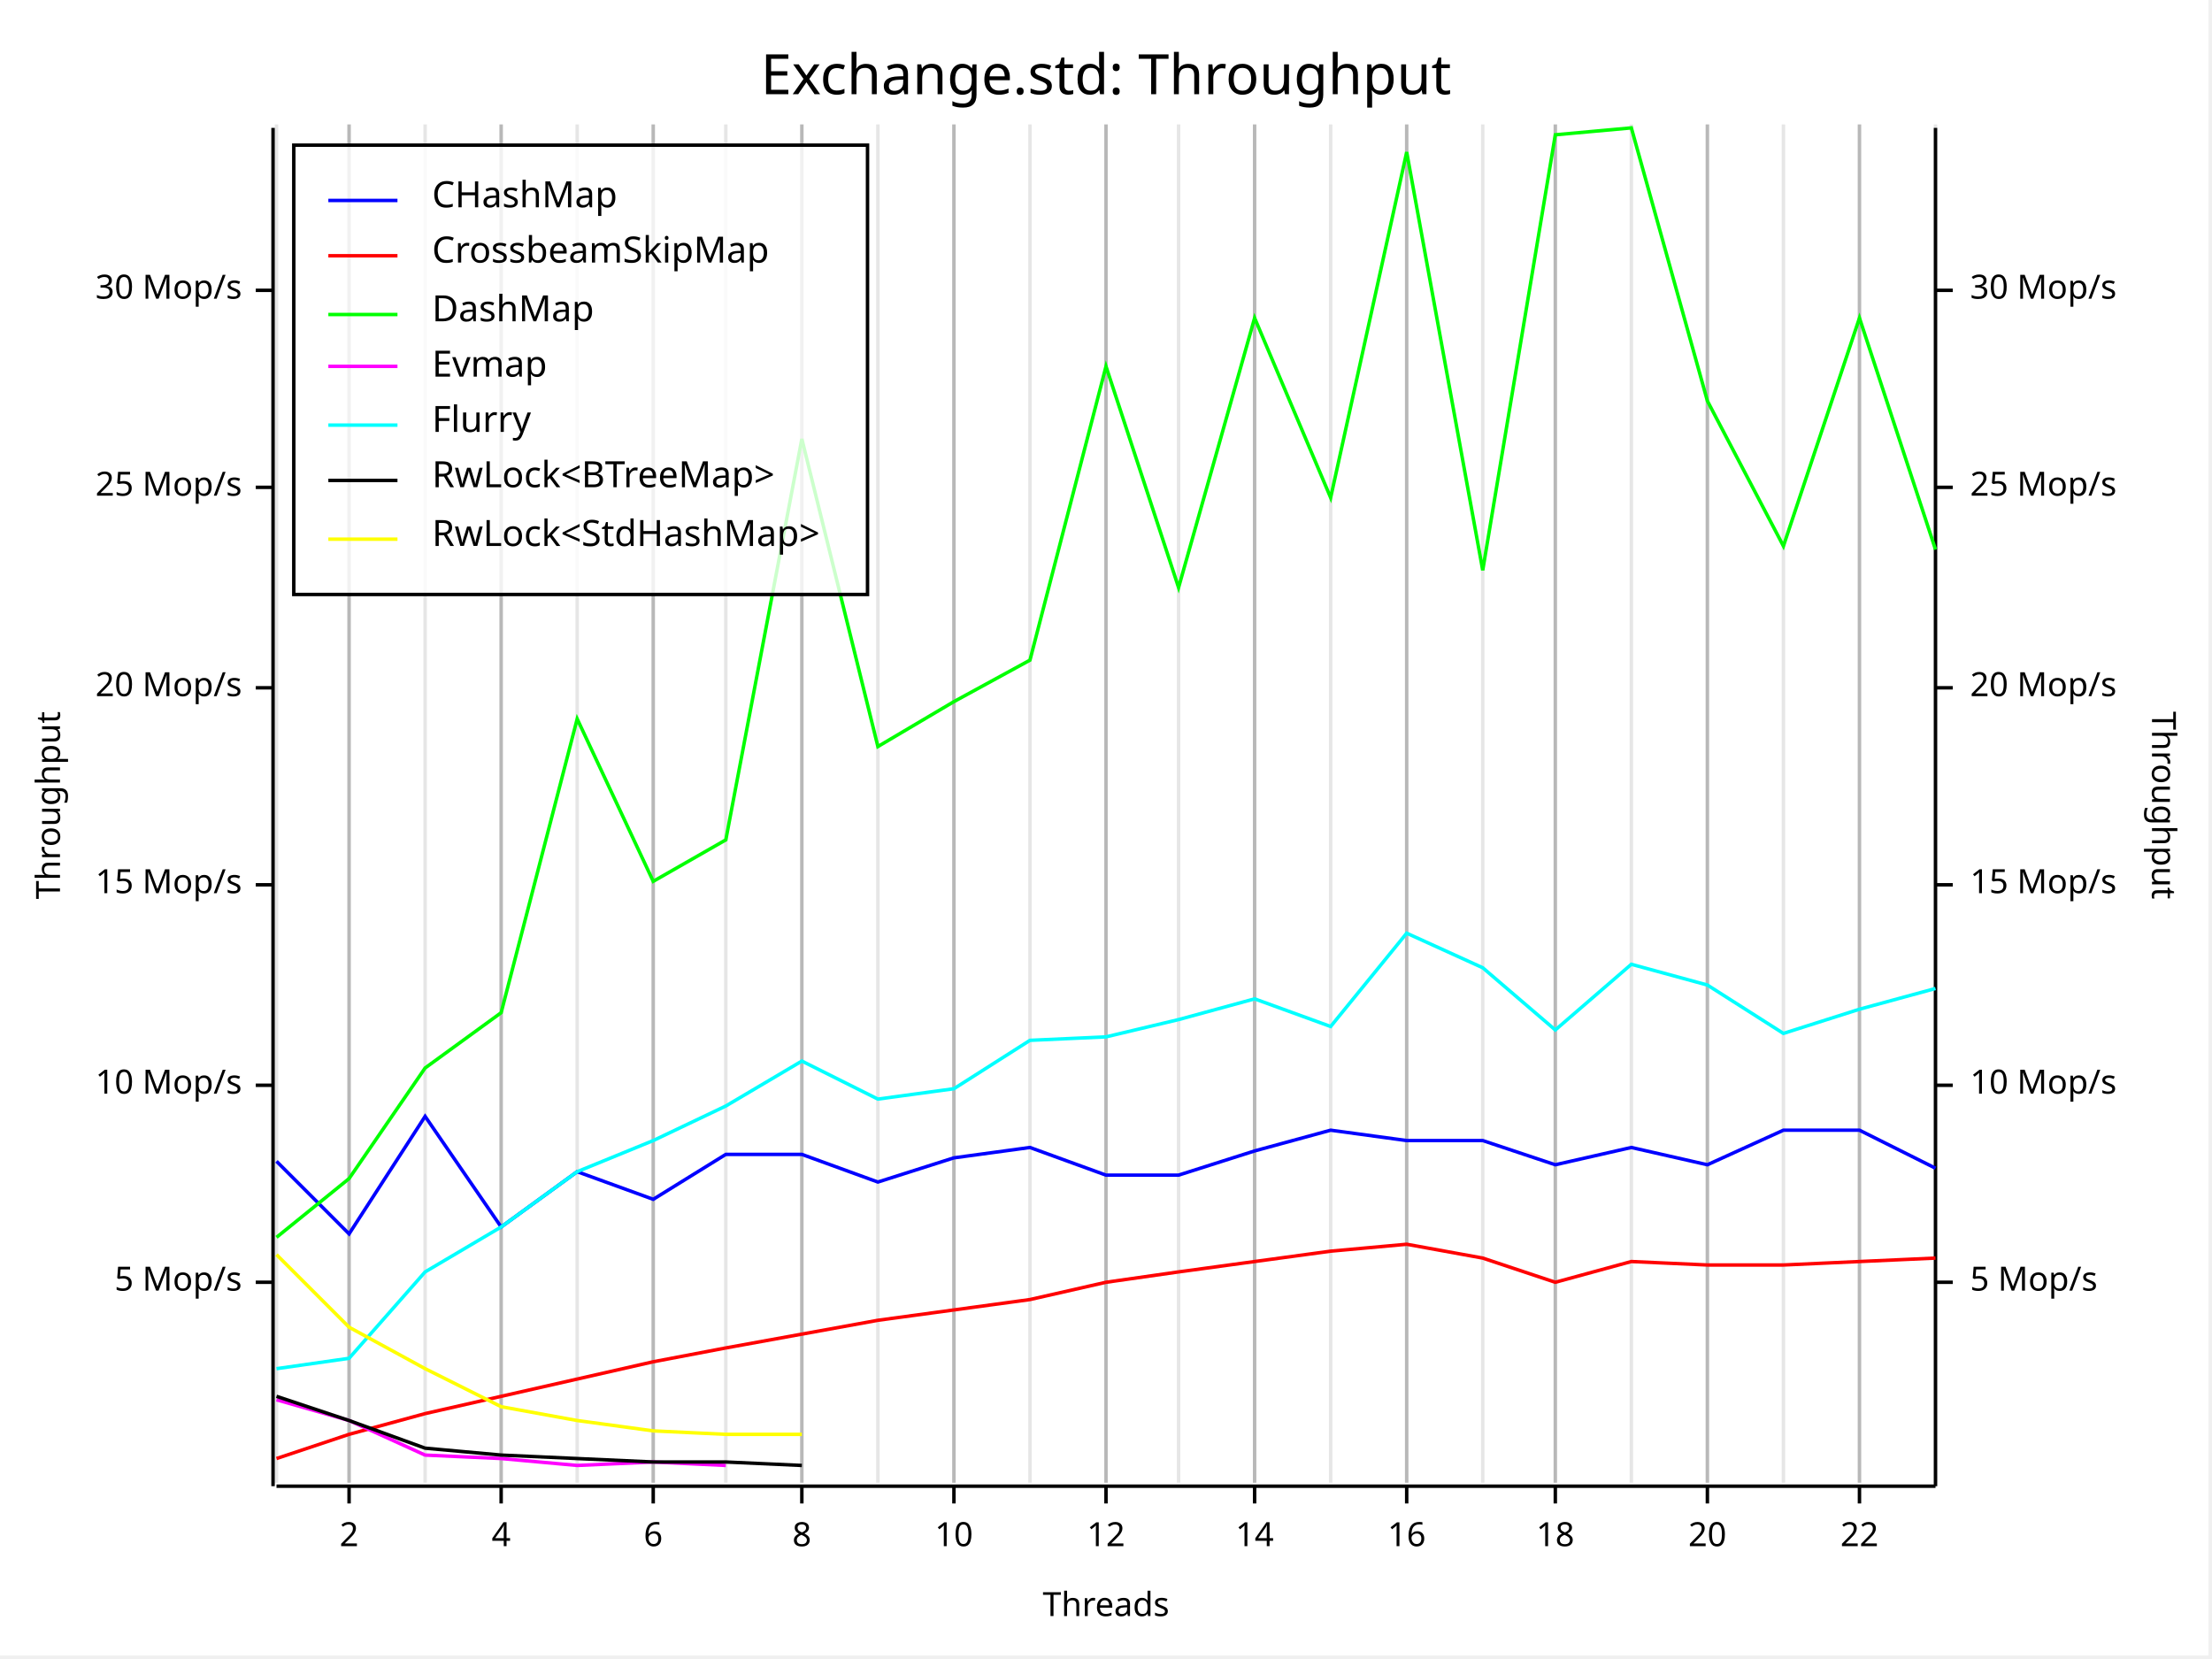
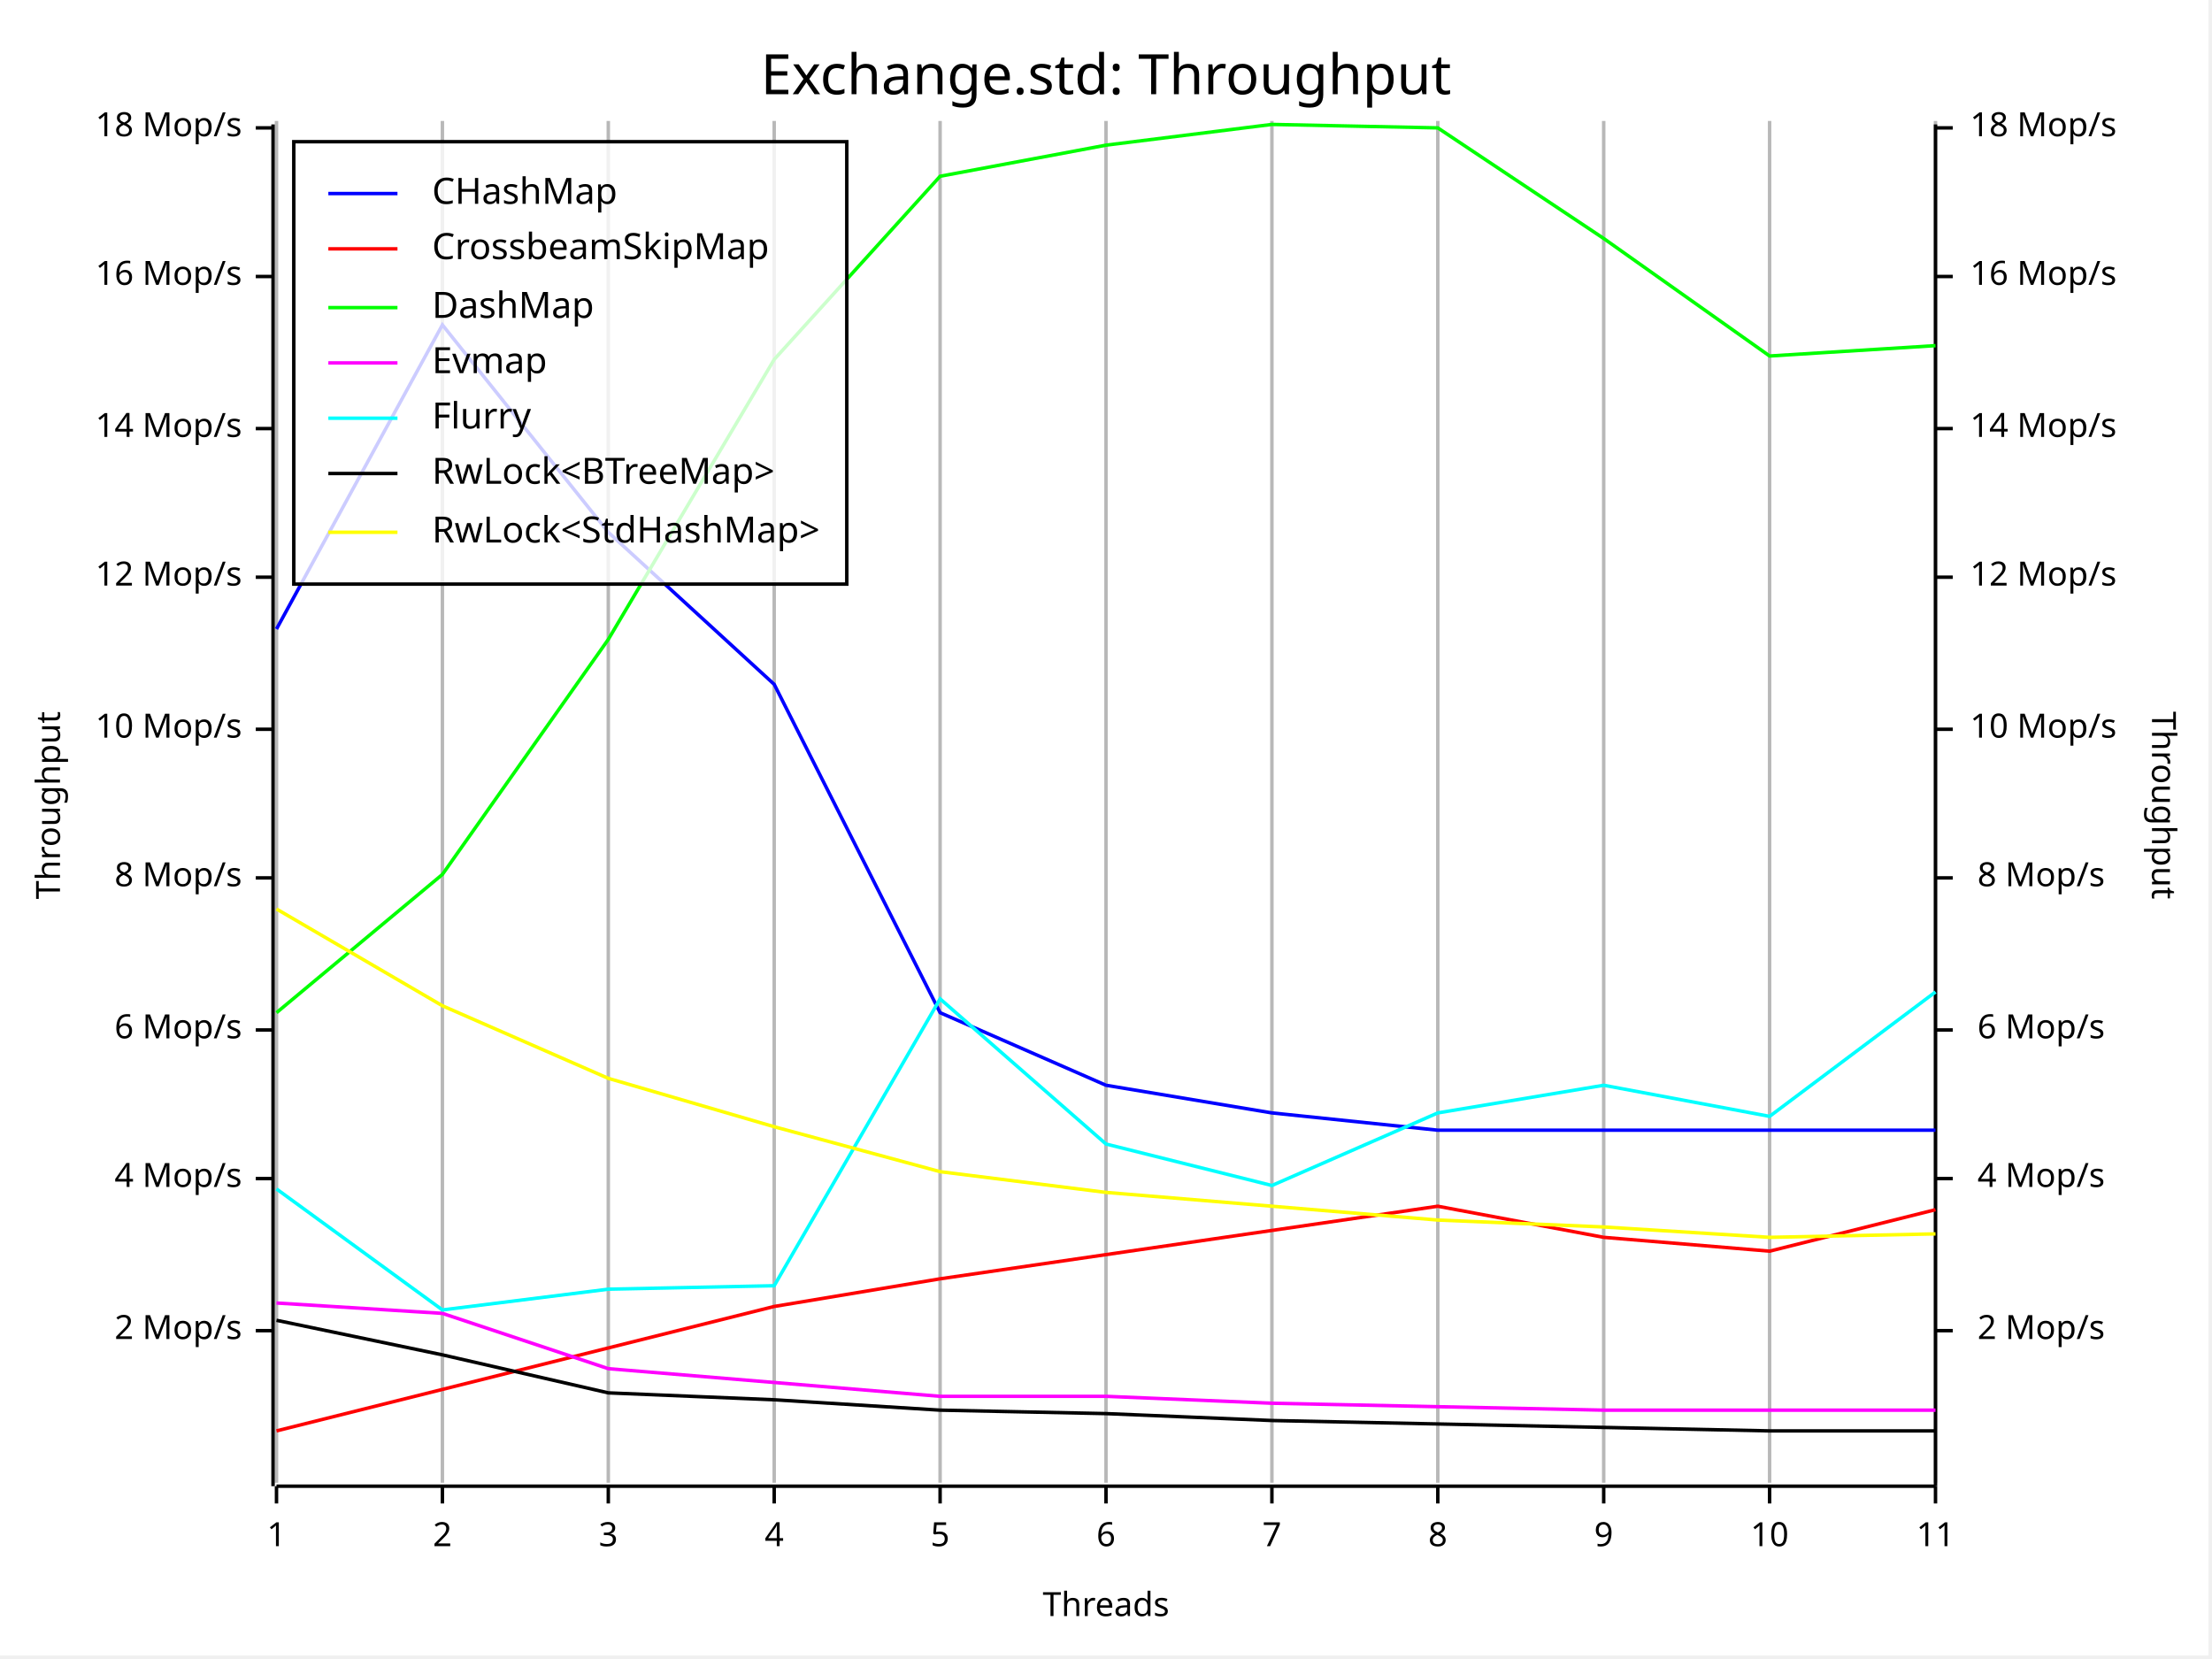
<svg xmlns="http://www.w3.org/2000/svg" width="640" height="480" viewBox="0 0 640 480">
  <rect x="0" y="0" width="639" height="479" opacity="1" fill="#FFFFFF" stroke="none" />
  <text x="320" y="15" dy="0.76em" text-anchor="middle" font-family="Fira Code" font-size="16.129" opacity="1" fill="#000000">
Exchange.std: Throughput
</text>
-   <line opacity="0.1" stroke="#000000" stroke-width="1" x1="80" y1="429" x2="80" y2="36" />
-   <line opacity="0.1" stroke="#000000" stroke-width="1" x1="101" y1="429" x2="101" y2="36" />
-   <line opacity="0.1" stroke="#000000" stroke-width="1" x1="123" y1="429" x2="123" y2="36" />
-   <line opacity="0.1" stroke="#000000" stroke-width="1" x1="145" y1="429" x2="145" y2="36" />
-   <line opacity="0.1" stroke="#000000" stroke-width="1" x1="167" y1="429" x2="167" y2="36" />
-   <line opacity="0.1" stroke="#000000" stroke-width="1" x1="189" y1="429" x2="189" y2="36" />
-   <line opacity="0.1" stroke="#000000" stroke-width="1" x1="210" y1="429" x2="210" y2="36" />
-   <line opacity="0.1" stroke="#000000" stroke-width="1" x1="232" y1="429" x2="232" y2="36" />
-   <line opacity="0.1" stroke="#000000" stroke-width="1" x1="254" y1="429" x2="254" y2="36" />
-   <line opacity="0.1" stroke="#000000" stroke-width="1" x1="276" y1="429" x2="276" y2="36" />
-   <line opacity="0.1" stroke="#000000" stroke-width="1" x1="298" y1="429" x2="298" y2="36" />
-   <line opacity="0.1" stroke="#000000" stroke-width="1" x1="320" y1="429" x2="320" y2="36" />
-   <line opacity="0.1" stroke="#000000" stroke-width="1" x1="341" y1="429" x2="341" y2="36" />
-   <line opacity="0.1" stroke="#000000" stroke-width="1" x1="363" y1="429" x2="363" y2="36" />
-   <line opacity="0.1" stroke="#000000" stroke-width="1" x1="385" y1="429" x2="385" y2="36" />
-   <line opacity="0.1" stroke="#000000" stroke-width="1" x1="407" y1="429" x2="407" y2="36" />
-   <line opacity="0.1" stroke="#000000" stroke-width="1" x1="429" y1="429" x2="429" y2="36" />
-   <line opacity="0.1" stroke="#000000" stroke-width="1" x1="450" y1="429" x2="450" y2="36" />
-   <line opacity="0.1" stroke="#000000" stroke-width="1" x1="472" y1="429" x2="472" y2="36" />
-   <line opacity="0.1" stroke="#000000" stroke-width="1" x1="494" y1="429" x2="494" y2="36" />
-   <line opacity="0.1" stroke="#000000" stroke-width="1" x1="516" y1="429" x2="516" y2="36" />
-   <line opacity="0.1" stroke="#000000" stroke-width="1" x1="538" y1="429" x2="538" y2="36" />
-   <line opacity="0.1" stroke="#000000" stroke-width="1" x1="560" y1="429" x2="560" y2="36" />
+   <line opacity="0.1" stroke="#000000" stroke-width="1" x1="80" y1="429" x2="80" y2="35" />
+   <line opacity="0.1" stroke="#000000" stroke-width="1" x1="128" y1="429" x2="128" y2="35" />
+   <line opacity="0.1" stroke="#000000" stroke-width="1" x1="176" y1="429" x2="176" y2="35" />
+   <line opacity="0.1" stroke="#000000" stroke-width="1" x1="224" y1="429" x2="224" y2="35" />
+   <line opacity="0.1" stroke="#000000" stroke-width="1" x1="272" y1="429" x2="272" y2="35" />
+   <line opacity="0.1" stroke="#000000" stroke-width="1" x1="320" y1="429" x2="320" y2="35" />
+   <line opacity="0.1" stroke="#000000" stroke-width="1" x1="368" y1="429" x2="368" y2="35" />
+   <line opacity="0.1" stroke="#000000" stroke-width="1" x1="416" y1="429" x2="416" y2="35" />
+   <line opacity="0.1" stroke="#000000" stroke-width="1" x1="464" y1="429" x2="464" y2="35" />
+   <line opacity="0.1" stroke="#000000" stroke-width="1" x1="512" y1="429" x2="512" y2="35" />
+   <line opacity="0.1" stroke="#000000" stroke-width="1" x1="560" y1="429" x2="560" y2="35" />
  <text x="10" y="233" dy="0.76em" text-anchor="middle" font-family="sans-serif" font-size="9.677" opacity="1" fill="#000000" transform="rotate(270, 10, 233)">
Throughput
</text>
  <text x="320" y="470" dy="-0.5ex" text-anchor="middle" font-family="sans-serif" font-size="9.677" opacity="1" fill="#000000">
Threads
</text>
  <text x="630" y="233" dy="0.76em" text-anchor="middle" font-family="sans-serif" font-size="9.677" opacity="1" fill="#000000" transform="rotate(90, 630, 233)">
Throughput
</text>
-   <line opacity="0.2" stroke="#000000" stroke-width="1" x1="101" y1="429" x2="101" y2="36" />
-   <line opacity="0.2" stroke="#000000" stroke-width="1" x1="145" y1="429" x2="145" y2="36" />
-   <line opacity="0.2" stroke="#000000" stroke-width="1" x1="189" y1="429" x2="189" y2="36" />
-   <line opacity="0.2" stroke="#000000" stroke-width="1" x1="232" y1="429" x2="232" y2="36" />
-   <line opacity="0.2" stroke="#000000" stroke-width="1" x1="276" y1="429" x2="276" y2="36" />
-   <line opacity="0.2" stroke="#000000" stroke-width="1" x1="320" y1="429" x2="320" y2="36" />
-   <line opacity="0.2" stroke="#000000" stroke-width="1" x1="363" y1="429" x2="363" y2="36" />
-   <line opacity="0.2" stroke="#000000" stroke-width="1" x1="407" y1="429" x2="407" y2="36" />
-   <line opacity="0.2" stroke="#000000" stroke-width="1" x1="450" y1="429" x2="450" y2="36" />
-   <line opacity="0.2" stroke="#000000" stroke-width="1" x1="494" y1="429" x2="494" y2="36" />
-   <line opacity="0.2" stroke="#000000" stroke-width="1" x1="538" y1="429" x2="538" y2="36" />
-   <polyline fill="none" opacity="1" stroke="#000000" stroke-width="1" points="79,37 79,430 " />
-   <text x="70" y="371" dy="0.5ex" text-anchor="end" font-family="sans-serif" font-size="9.677" opacity="1" fill="#000000">
- 5 Mop/s
+   <line opacity="0.2" stroke="#000000" stroke-width="1" x1="80" y1="429" x2="80" y2="35" />
+   <line opacity="0.2" stroke="#000000" stroke-width="1" x1="128" y1="429" x2="128" y2="35" />
+   <line opacity="0.2" stroke="#000000" stroke-width="1" x1="176" y1="429" x2="176" y2="35" />
+   <line opacity="0.2" stroke="#000000" stroke-width="1" x1="224" y1="429" x2="224" y2="35" />
+   <line opacity="0.2" stroke="#000000" stroke-width="1" x1="272" y1="429" x2="272" y2="35" />
+   <line opacity="0.2" stroke="#000000" stroke-width="1" x1="320" y1="429" x2="320" y2="35" />
+   <line opacity="0.2" stroke="#000000" stroke-width="1" x1="368" y1="429" x2="368" y2="35" />
+   <line opacity="0.2" stroke="#000000" stroke-width="1" x1="416" y1="429" x2="416" y2="35" />
+   <line opacity="0.2" stroke="#000000" stroke-width="1" x1="464" y1="429" x2="464" y2="35" />
+   <line opacity="0.2" stroke="#000000" stroke-width="1" x1="512" y1="429" x2="512" y2="35" />
+   <line opacity="0.2" stroke="#000000" stroke-width="1" x1="560" y1="429" x2="560" y2="35" />
+   <polyline fill="none" opacity="1" stroke="#000000" stroke-width="1" points="79,36 79,430 " />
+   <text x="70" y="385" dy="0.5ex" text-anchor="end" font-family="sans-serif" font-size="9.677" opacity="1" fill="#000000">
+ 2 Mop/s
</text>
-   <polyline fill="none" opacity="1" stroke="#000000" stroke-width="1" points="74,371 79,371 " />
-   <text x="70" y="314" dy="0.5ex" text-anchor="end" font-family="sans-serif" font-size="9.677" opacity="1" fill="#000000">
+   <polyline fill="none" opacity="1" stroke="#000000" stroke-width="1" points="74,385 79,385 " />
+   <text x="70" y="341" dy="0.5ex" text-anchor="end" font-family="sans-serif" font-size="9.677" opacity="1" fill="#000000">
+ 4 Mop/s
+ </text>
+   <polyline fill="none" opacity="1" stroke="#000000" stroke-width="1" points="74,341 79,341 " />
+   <text x="70" y="298" dy="0.5ex" text-anchor="end" font-family="sans-serif" font-size="9.677" opacity="1" fill="#000000">
+ 6 Mop/s
+ </text>
+   <polyline fill="none" opacity="1" stroke="#000000" stroke-width="1" points="74,298 79,298 " />
+   <text x="70" y="254" dy="0.5ex" text-anchor="end" font-family="sans-serif" font-size="9.677" opacity="1" fill="#000000">
+ 8 Mop/s
+ </text>
+   <polyline fill="none" opacity="1" stroke="#000000" stroke-width="1" points="74,254 79,254 " />
+   <text x="70" y="211" dy="0.5ex" text-anchor="end" font-family="sans-serif" font-size="9.677" opacity="1" fill="#000000">
10 Mop/s
</text>
-   <polyline fill="none" opacity="1" stroke="#000000" stroke-width="1" points="74,314 79,314 " />
-   <text x="70" y="256" dy="0.5ex" text-anchor="end" font-family="sans-serif" font-size="9.677" opacity="1" fill="#000000">
- 15 Mop/s
+   <polyline fill="none" opacity="1" stroke="#000000" stroke-width="1" points="74,211 79,211 " />
+   <text x="70" y="167" dy="0.5ex" text-anchor="end" font-family="sans-serif" font-size="9.677" opacity="1" fill="#000000">
+ 12 Mop/s
</text>
-   <polyline fill="none" opacity="1" stroke="#000000" stroke-width="1" points="74,256 79,256 " />
-   <text x="70" y="199" dy="0.5ex" text-anchor="end" font-family="sans-serif" font-size="9.677" opacity="1" fill="#000000">
- 20 Mop/s
+   <polyline fill="none" opacity="1" stroke="#000000" stroke-width="1" points="74,167 79,167 " />
+   <text x="70" y="124" dy="0.5ex" text-anchor="end" font-family="sans-serif" font-size="9.677" opacity="1" fill="#000000">
+ 14 Mop/s
</text>
-   <polyline fill="none" opacity="1" stroke="#000000" stroke-width="1" points="74,199 79,199 " />
-   <text x="70" y="141" dy="0.5ex" text-anchor="end" font-family="sans-serif" font-size="9.677" opacity="1" fill="#000000">
- 25 Mop/s
+   <polyline fill="none" opacity="1" stroke="#000000" stroke-width="1" points="74,124 79,124 " />
+   <text x="70" y="80" dy="0.5ex" text-anchor="end" font-family="sans-serif" font-size="9.677" opacity="1" fill="#000000">
+ 16 Mop/s
</text>
-   <polyline fill="none" opacity="1" stroke="#000000" stroke-width="1" points="74,141 79,141 " />
-   <text x="70" y="84" dy="0.5ex" text-anchor="end" font-family="sans-serif" font-size="9.677" opacity="1" fill="#000000">
- 30 Mop/s
+   <polyline fill="none" opacity="1" stroke="#000000" stroke-width="1" points="74,80 79,80 " />
+   <text x="70" y="37" dy="0.5ex" text-anchor="end" font-family="sans-serif" font-size="9.677" opacity="1" fill="#000000">
+ 18 Mop/s
</text>
-   <polyline fill="none" opacity="1" stroke="#000000" stroke-width="1" points="74,84 79,84 " />
+   <polyline fill="none" opacity="1" stroke="#000000" stroke-width="1" points="74,37 79,37 " />
  <polyline fill="none" opacity="1" stroke="#000000" stroke-width="1" points="80,430 560,430 " />
-   <text x="101" y="440" dy="0.76em" text-anchor="middle" font-family="sans-serif" font-size="9.677" opacity="1" fill="#000000">
+   <text x="80" y="440" dy="0.76em" text-anchor="middle" font-family="sans-serif" font-size="9.677" opacity="1" fill="#000000">
+ 1
+ </text>
+   <polyline fill="none" opacity="1" stroke="#000000" stroke-width="1" points="80,430 80,435 " />
+   <text x="128" y="440" dy="0.76em" text-anchor="middle" font-family="sans-serif" font-size="9.677" opacity="1" fill="#000000">
2
</text>
-   <polyline fill="none" opacity="1" stroke="#000000" stroke-width="1" points="101,430 101,435 " />
-   <text x="145" y="440" dy="0.76em" text-anchor="middle" font-family="sans-serif" font-size="9.677" opacity="1" fill="#000000">
+   <polyline fill="none" opacity="1" stroke="#000000" stroke-width="1" points="128,430 128,435 " />
+   <text x="176" y="440" dy="0.76em" text-anchor="middle" font-family="sans-serif" font-size="9.677" opacity="1" fill="#000000">
+ 3
+ </text>
+   <polyline fill="none" opacity="1" stroke="#000000" stroke-width="1" points="176,430 176,435 " />
+   <text x="224" y="440" dy="0.76em" text-anchor="middle" font-family="sans-serif" font-size="9.677" opacity="1" fill="#000000">
4
</text>
-   <polyline fill="none" opacity="1" stroke="#000000" stroke-width="1" points="145,430 145,435 " />
-   <text x="189" y="440" dy="0.76em" text-anchor="middle" font-family="sans-serif" font-size="9.677" opacity="1" fill="#000000">
+   <polyline fill="none" opacity="1" stroke="#000000" stroke-width="1" points="224,430 224,435 " />
+   <text x="272" y="440" dy="0.76em" text-anchor="middle" font-family="sans-serif" font-size="9.677" opacity="1" fill="#000000">
+ 5
+ </text>
+   <polyline fill="none" opacity="1" stroke="#000000" stroke-width="1" points="272,430 272,435 " />
+   <text x="320" y="440" dy="0.76em" text-anchor="middle" font-family="sans-serif" font-size="9.677" opacity="1" fill="#000000">
6
</text>
-   <polyline fill="none" opacity="1" stroke="#000000" stroke-width="1" points="189,430 189,435 " />
-   <text x="232" y="440" dy="0.76em" text-anchor="middle" font-family="sans-serif" font-size="9.677" opacity="1" fill="#000000">
+   <polyline fill="none" opacity="1" stroke="#000000" stroke-width="1" points="320,430 320,435 " />
+   <text x="368" y="440" dy="0.76em" text-anchor="middle" font-family="sans-serif" font-size="9.677" opacity="1" fill="#000000">
+ 7
+ </text>
+   <polyline fill="none" opacity="1" stroke="#000000" stroke-width="1" points="368,430 368,435 " />
+   <text x="416" y="440" dy="0.76em" text-anchor="middle" font-family="sans-serif" font-size="9.677" opacity="1" fill="#000000">
8
</text>
-   <polyline fill="none" opacity="1" stroke="#000000" stroke-width="1" points="232,430 232,435 " />
-   <text x="276" y="440" dy="0.76em" text-anchor="middle" font-family="sans-serif" font-size="9.677" opacity="1" fill="#000000">
+   <polyline fill="none" opacity="1" stroke="#000000" stroke-width="1" points="416,430 416,435 " />
+   <text x="464" y="440" dy="0.76em" text-anchor="middle" font-family="sans-serif" font-size="9.677" opacity="1" fill="#000000">
+ 9
+ </text>
+   <polyline fill="none" opacity="1" stroke="#000000" stroke-width="1" points="464,430 464,435 " />
+   <text x="512" y="440" dy="0.76em" text-anchor="middle" font-family="sans-serif" font-size="9.677" opacity="1" fill="#000000">
10
</text>
-   <polyline fill="none" opacity="1" stroke="#000000" stroke-width="1" points="276,430 276,435 " />
-   <text x="320" y="440" dy="0.76em" text-anchor="middle" font-family="sans-serif" font-size="9.677" opacity="1" fill="#000000">
- 12
+   <polyline fill="none" opacity="1" stroke="#000000" stroke-width="1" points="512,430 512,435 " />
+   <text x="560" y="440" dy="0.76em" text-anchor="middle" font-family="sans-serif" font-size="9.677" opacity="1" fill="#000000">
+ 11
</text>
-   <polyline fill="none" opacity="1" stroke="#000000" stroke-width="1" points="320,430 320,435 " />
-   <text x="363" y="440" dy="0.76em" text-anchor="middle" font-family="sans-serif" font-size="9.677" opacity="1" fill="#000000">
- 14
+   <polyline fill="none" opacity="1" stroke="#000000" stroke-width="1" points="560,430 560,435 " />
+   <polyline fill="none" opacity="1" stroke="#000000" stroke-width="1" points="560,36 560,430 " />
+   <text x="609" y="385" dy="0.5ex" text-anchor="end" font-family="sans-serif" font-size="9.677" opacity="1" fill="#000000">
+ 2 Mop/s
</text>
-   <polyline fill="none" opacity="1" stroke="#000000" stroke-width="1" points="363,430 363,435 " />
-   <text x="407" y="440" dy="0.76em" text-anchor="middle" font-family="sans-serif" font-size="9.677" opacity="1" fill="#000000">
- 16
+   <polyline fill="none" opacity="1" stroke="#000000" stroke-width="1" points="560,385 565,385 " />
+   <text x="609" y="341" dy="0.5ex" text-anchor="end" font-family="sans-serif" font-size="9.677" opacity="1" fill="#000000">
+ 4 Mop/s
</text>
-   <polyline fill="none" opacity="1" stroke="#000000" stroke-width="1" points="407,430 407,435 " />
-   <text x="450" y="440" dy="0.76em" text-anchor="middle" font-family="sans-serif" font-size="9.677" opacity="1" fill="#000000">
- 18
+   <polyline fill="none" opacity="1" stroke="#000000" stroke-width="1" points="560,341 565,341 " />
+   <text x="609" y="298" dy="0.5ex" text-anchor="end" font-family="sans-serif" font-size="9.677" opacity="1" fill="#000000">
+ 6 Mop/s
</text>
-   <polyline fill="none" opacity="1" stroke="#000000" stroke-width="1" points="450,430 450,435 " />
-   <text x="494" y="440" dy="0.76em" text-anchor="middle" font-family="sans-serif" font-size="9.677" opacity="1" fill="#000000">
- 20
+   <polyline fill="none" opacity="1" stroke="#000000" stroke-width="1" points="560,298 565,298 " />
+   <text x="609" y="254" dy="0.5ex" text-anchor="end" font-family="sans-serif" font-size="9.677" opacity="1" fill="#000000">
+ 8 Mop/s
</text>
-   <polyline fill="none" opacity="1" stroke="#000000" stroke-width="1" points="494,430 494,435 " />
-   <text x="538" y="440" dy="0.76em" text-anchor="middle" font-family="sans-serif" font-size="9.677" opacity="1" fill="#000000">
- 22
- </text>
-   <polyline fill="none" opacity="1" stroke="#000000" stroke-width="1" points="538,430 538,435 " />
-   <polyline fill="none" opacity="1" stroke="#000000" stroke-width="1" points="560,37 560,430 " />
-   <text x="570" y="371" dy="0.5ex" text-anchor="start" font-family="sans-serif" font-size="9.677" opacity="1" fill="#000000">
- 5 Mop/s
- </text>
-   <polyline fill="none" opacity="1" stroke="#000000" stroke-width="1" points="560,371 565,371 " />
-   <text x="570" y="314" dy="0.5ex" text-anchor="start" font-family="sans-serif" font-size="9.677" opacity="1" fill="#000000">
+   <polyline fill="none" opacity="1" stroke="#000000" stroke-width="1" points="560,254 565,254 " />
+   <text x="570" y="211" dy="0.5ex" text-anchor="start" font-family="sans-serif" font-size="9.677" opacity="1" fill="#000000">
10 Mop/s
</text>
-   <polyline fill="none" opacity="1" stroke="#000000" stroke-width="1" points="560,314 565,314 " />
-   <text x="570" y="256" dy="0.5ex" text-anchor="start" font-family="sans-serif" font-size="9.677" opacity="1" fill="#000000">
- 15 Mop/s
+   <polyline fill="none" opacity="1" stroke="#000000" stroke-width="1" points="560,211 565,211 " />
+   <text x="570" y="167" dy="0.5ex" text-anchor="start" font-family="sans-serif" font-size="9.677" opacity="1" fill="#000000">
+ 12 Mop/s
</text>
-   <polyline fill="none" opacity="1" stroke="#000000" stroke-width="1" points="560,256 565,256 " />
-   <text x="570" y="199" dy="0.5ex" text-anchor="start" font-family="sans-serif" font-size="9.677" opacity="1" fill="#000000">
- 20 Mop/s
+   <polyline fill="none" opacity="1" stroke="#000000" stroke-width="1" points="560,167 565,167 " />
+   <text x="570" y="124" dy="0.5ex" text-anchor="start" font-family="sans-serif" font-size="9.677" opacity="1" fill="#000000">
+ 14 Mop/s
</text>
-   <polyline fill="none" opacity="1" stroke="#000000" stroke-width="1" points="560,199 565,199 " />
-   <text x="570" y="141" dy="0.5ex" text-anchor="start" font-family="sans-serif" font-size="9.677" opacity="1" fill="#000000">
- 25 Mop/s
+   <polyline fill="none" opacity="1" stroke="#000000" stroke-width="1" points="560,124 565,124 " />
+   <text x="570" y="80" dy="0.5ex" text-anchor="start" font-family="sans-serif" font-size="9.677" opacity="1" fill="#000000">
+ 16 Mop/s
</text>
-   <polyline fill="none" opacity="1" stroke="#000000" stroke-width="1" points="560,141 565,141 " />
-   <text x="570" y="84" dy="0.5ex" text-anchor="start" font-family="sans-serif" font-size="9.677" opacity="1" fill="#000000">
- 30 Mop/s
+   <polyline fill="none" opacity="1" stroke="#000000" stroke-width="1" points="560,80 565,80 " />
+   <text x="570" y="37" dy="0.5ex" text-anchor="start" font-family="sans-serif" font-size="9.677" opacity="1" fill="#000000">
+ 18 Mop/s
</text>
-   <polyline fill="none" opacity="1" stroke="#000000" stroke-width="1" points="560,84 565,84 " />
-   <polyline fill="none" opacity="1" stroke="#0000FF" stroke-width="1" points="80,336 101,357 123,323 145,355 167,339 189,347 210,334 232,334 254,342 276,335 298,332 320,340 341,340 363,333 385,327 407,330 429,330 450,337 472,332 494,337 516,327 538,327 560,338 " />
-   <polyline fill="none" opacity="1" stroke="#FF0000" stroke-width="1" points="80,422 101,415 123,409 145,404 167,399 189,394 210,390 232,386 254,382 276,379 298,376 320,371 341,368 363,365 385,362 407,360 429,364 450,371 472,365 494,366 516,366 538,365 560,364 " />
-   <polyline fill="none" opacity="1" stroke="#00FF00" stroke-width="1" points="80,358 101,341 123,309 145,293 167,208 189,255 210,243 232,127 254,216 276,203 298,191 320,106 341,170 363,92 385,144 407,44 429,165 450,39 472,37 494,116 516,158 538,92 560,159 " />
-   <polyline fill="none" opacity="1" stroke="#FF00FF" stroke-width="1" points="80,405 101,411 123,421 145,422 167,424 189,423 210,424 " />
-   <polyline fill="none" opacity="1" stroke="#00FFFF" stroke-width="1" points="80,396 101,393 123,368 145,355 167,339 189,330 210,320 232,307 254,318 276,315 298,301 320,300 341,295 363,289 385,297 407,270 429,280 450,298 472,279 494,285 516,299 538,292 560,286 " />
-   <polyline fill="none" opacity="1" stroke="#000000" stroke-width="1" points="80,404 101,411 123,419 145,421 167,422 189,423 210,423 232,424 " />
-   <polyline fill="none" opacity="1" stroke="#FFFF00" stroke-width="1" points="80,363 101,384 123,396 145,407 167,411 189,414 210,415 232,415 " />
-   <rect x="85" y="42" width="166" height="130" opacity="0.8" fill="#FFFFFF" stroke="none" />
-   <rect x="85" y="42" width="166" height="130" opacity="1" fill="none" stroke="#000000" />
-   <text x="125" y="52" dy="0.76em" text-anchor="start" font-family="Fira Code" font-size="10.484" opacity="1" fill="#000000">
+   <polyline fill="none" opacity="1" stroke="#000000" stroke-width="1" points="560,37 565,37 " />
+   <polyline fill="none" opacity="1" stroke="#0000FF" stroke-width="1" points="80,182 128,94 176,154 224,198 272,293 320,314 368,322 416,327 464,327 512,327 560,327 " />
+   <polyline fill="none" opacity="1" stroke="#FF0000" stroke-width="1" points="80,414 128,402 176,390 224,378 272,370 320,363 368,356 416,349 464,358 512,362 560,350 " />
+   <polyline fill="none" opacity="1" stroke="#00FF00" stroke-width="1" points="80,293 128,253 176,185 224,104 272,51 320,42 368,36 416,37 464,69 512,103 560,100 " />
+   <polyline fill="none" opacity="1" stroke="#FF00FF" stroke-width="1" points="80,377 128,380 176,396 224,400 272,404 320,404 368,406 416,407 464,408 512,408 560,408 " />
+   <polyline fill="none" opacity="1" stroke="#00FFFF" stroke-width="1" points="80,344 128,379 176,373 224,372 272,289 320,331 368,343 416,322 464,314 512,323 560,287 " />
+   <polyline fill="none" opacity="1" stroke="#000000" stroke-width="1" points="80,382 128,392 176,403 224,405 272,408 320,409 368,411 416,412 464,413 512,414 560,414 " />
+   <polyline fill="none" opacity="1" stroke="#FFFF00" stroke-width="1" points="80,263 128,291 176,312 224,326 272,339 320,345 368,349 416,353 464,355 512,358 560,357 " />
+   <rect x="85" y="41" width="160" height="128" opacity="0.8" fill="#FFFFFF" stroke="none" />
+   <rect x="85" y="41" width="160" height="128" opacity="1" fill="none" stroke="#000000" />
+   <text x="125" y="51" dy="0.76em" text-anchor="start" font-family="Fira Code" font-size="10.484" opacity="1" fill="#000000">
CHashMap
</text>
-   <text x="125" y="68" dy="0.76em" text-anchor="start" font-family="Fira Code" font-size="10.484" opacity="1" fill="#000000">
+   <text x="125" y="67" dy="0.76em" text-anchor="start" font-family="Fira Code" font-size="10.484" opacity="1" fill="#000000">
CrossbeamSkipMap
</text>
-   <text x="125" y="85" dy="0.76em" text-anchor="start" font-family="Fira Code" font-size="10.484" opacity="1" fill="#000000">
+   <text x="125" y="84" dy="0.76em" text-anchor="start" font-family="Fira Code" font-size="10.484" opacity="1" fill="#000000">
DashMap
</text>
-   <text x="125" y="101" dy="0.76em" text-anchor="start" font-family="Fira Code" font-size="10.484" opacity="1" fill="#000000">
+   <text x="125" y="100" dy="0.76em" text-anchor="start" font-family="Fira Code" font-size="10.484" opacity="1" fill="#000000">
Evmap
</text>
-   <text x="125" y="117" dy="0.76em" text-anchor="start" font-family="Fira Code" font-size="10.484" opacity="1" fill="#000000">
+   <text x="125" y="116" dy="0.76em" text-anchor="start" font-family="Fira Code" font-size="10.484" opacity="1" fill="#000000">
Flurry
</text>
-   <text x="125" y="133" dy="0.76em" text-anchor="start" font-family="Fira Code" font-size="10.484" opacity="1" fill="#000000">
+   <text x="125" y="132" dy="0.76em" text-anchor="start" font-family="Fira Code" font-size="10.484" opacity="1" fill="#000000">
RwLock&lt;BTreeMap&gt;
</text>
-   <text x="125" y="150" dy="0.76em" text-anchor="start" font-family="Fira Code" font-size="10.484" opacity="1" fill="#000000">
+   <text x="125" y="149" dy="0.76em" text-anchor="start" font-family="Fira Code" font-size="10.484" opacity="1" fill="#000000">
RwLock&lt;StdHashMap&gt;
</text>
-   <polyline fill="none" opacity="1" stroke="#0000FF" stroke-width="1" points="95,58 115,58 " />
-   <polyline fill="none" opacity="1" stroke="#FF0000" stroke-width="1" points="95,74 115,74 " />
-   <polyline fill="none" opacity="1" stroke="#00FF00" stroke-width="1" points="95,91 115,91 " />
-   <polyline fill="none" opacity="1" stroke="#FF00FF" stroke-width="1" points="95,106 115,106 " />
-   <polyline fill="none" opacity="1" stroke="#00FFFF" stroke-width="1" points="95,123 115,123 " />
-   <polyline fill="none" opacity="1" stroke="#000000" stroke-width="1" points="95,139 115,139 " />
-   <polyline fill="none" opacity="1" stroke="#FFFF00" stroke-width="1" points="95,156 115,156 " />
+   <polyline fill="none" opacity="1" stroke="#0000FF" stroke-width="1" points="95,56 115,56 " />
+   <polyline fill="none" opacity="1" stroke="#FF0000" stroke-width="1" points="95,72 115,72 " />
+   <polyline fill="none" opacity="1" stroke="#00FF00" stroke-width="1" points="95,89 115,89 " />
+   <polyline fill="none" opacity="1" stroke="#FF00FF" stroke-width="1" points="95,105 115,105 " />
+   <polyline fill="none" opacity="1" stroke="#00FFFF" stroke-width="1" points="95,121 115,121 " />
+   <polyline fill="none" opacity="1" stroke="#000000" stroke-width="1" points="95,137 115,137 " />
+   <polyline fill="none" opacity="1" stroke="#FFFF00" stroke-width="1" points="95,154 115,154 " />
</svg>
